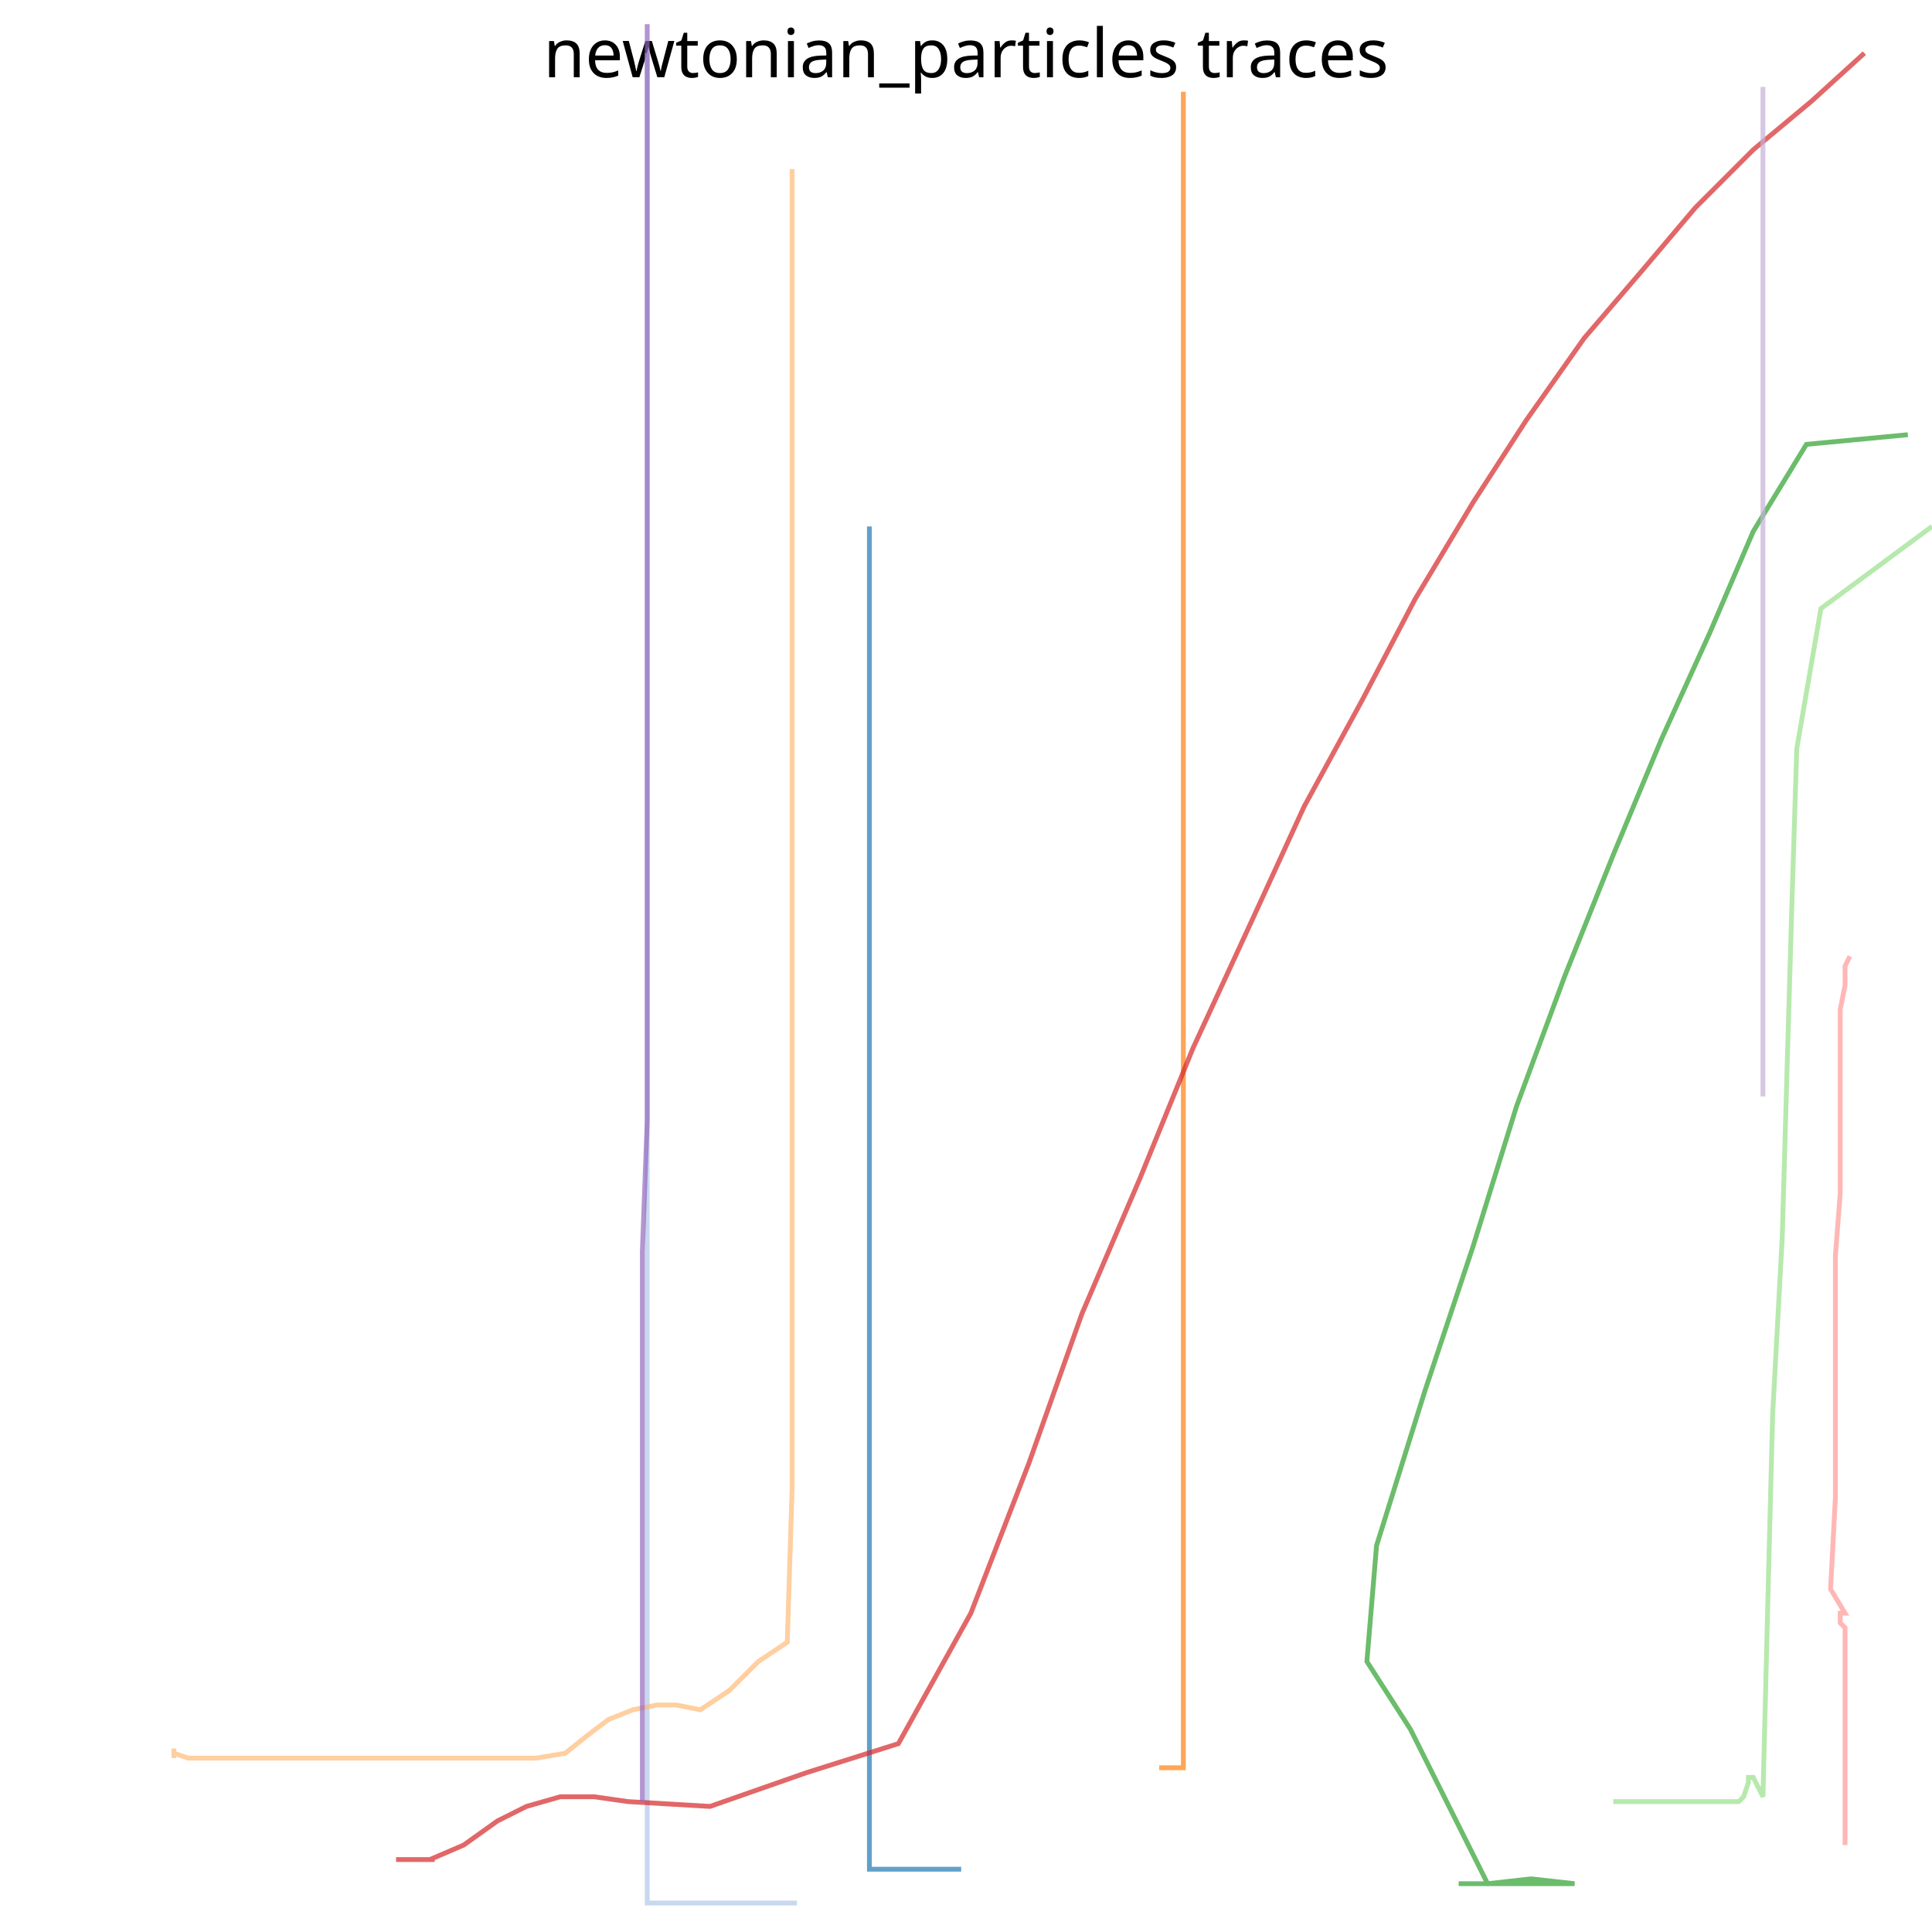
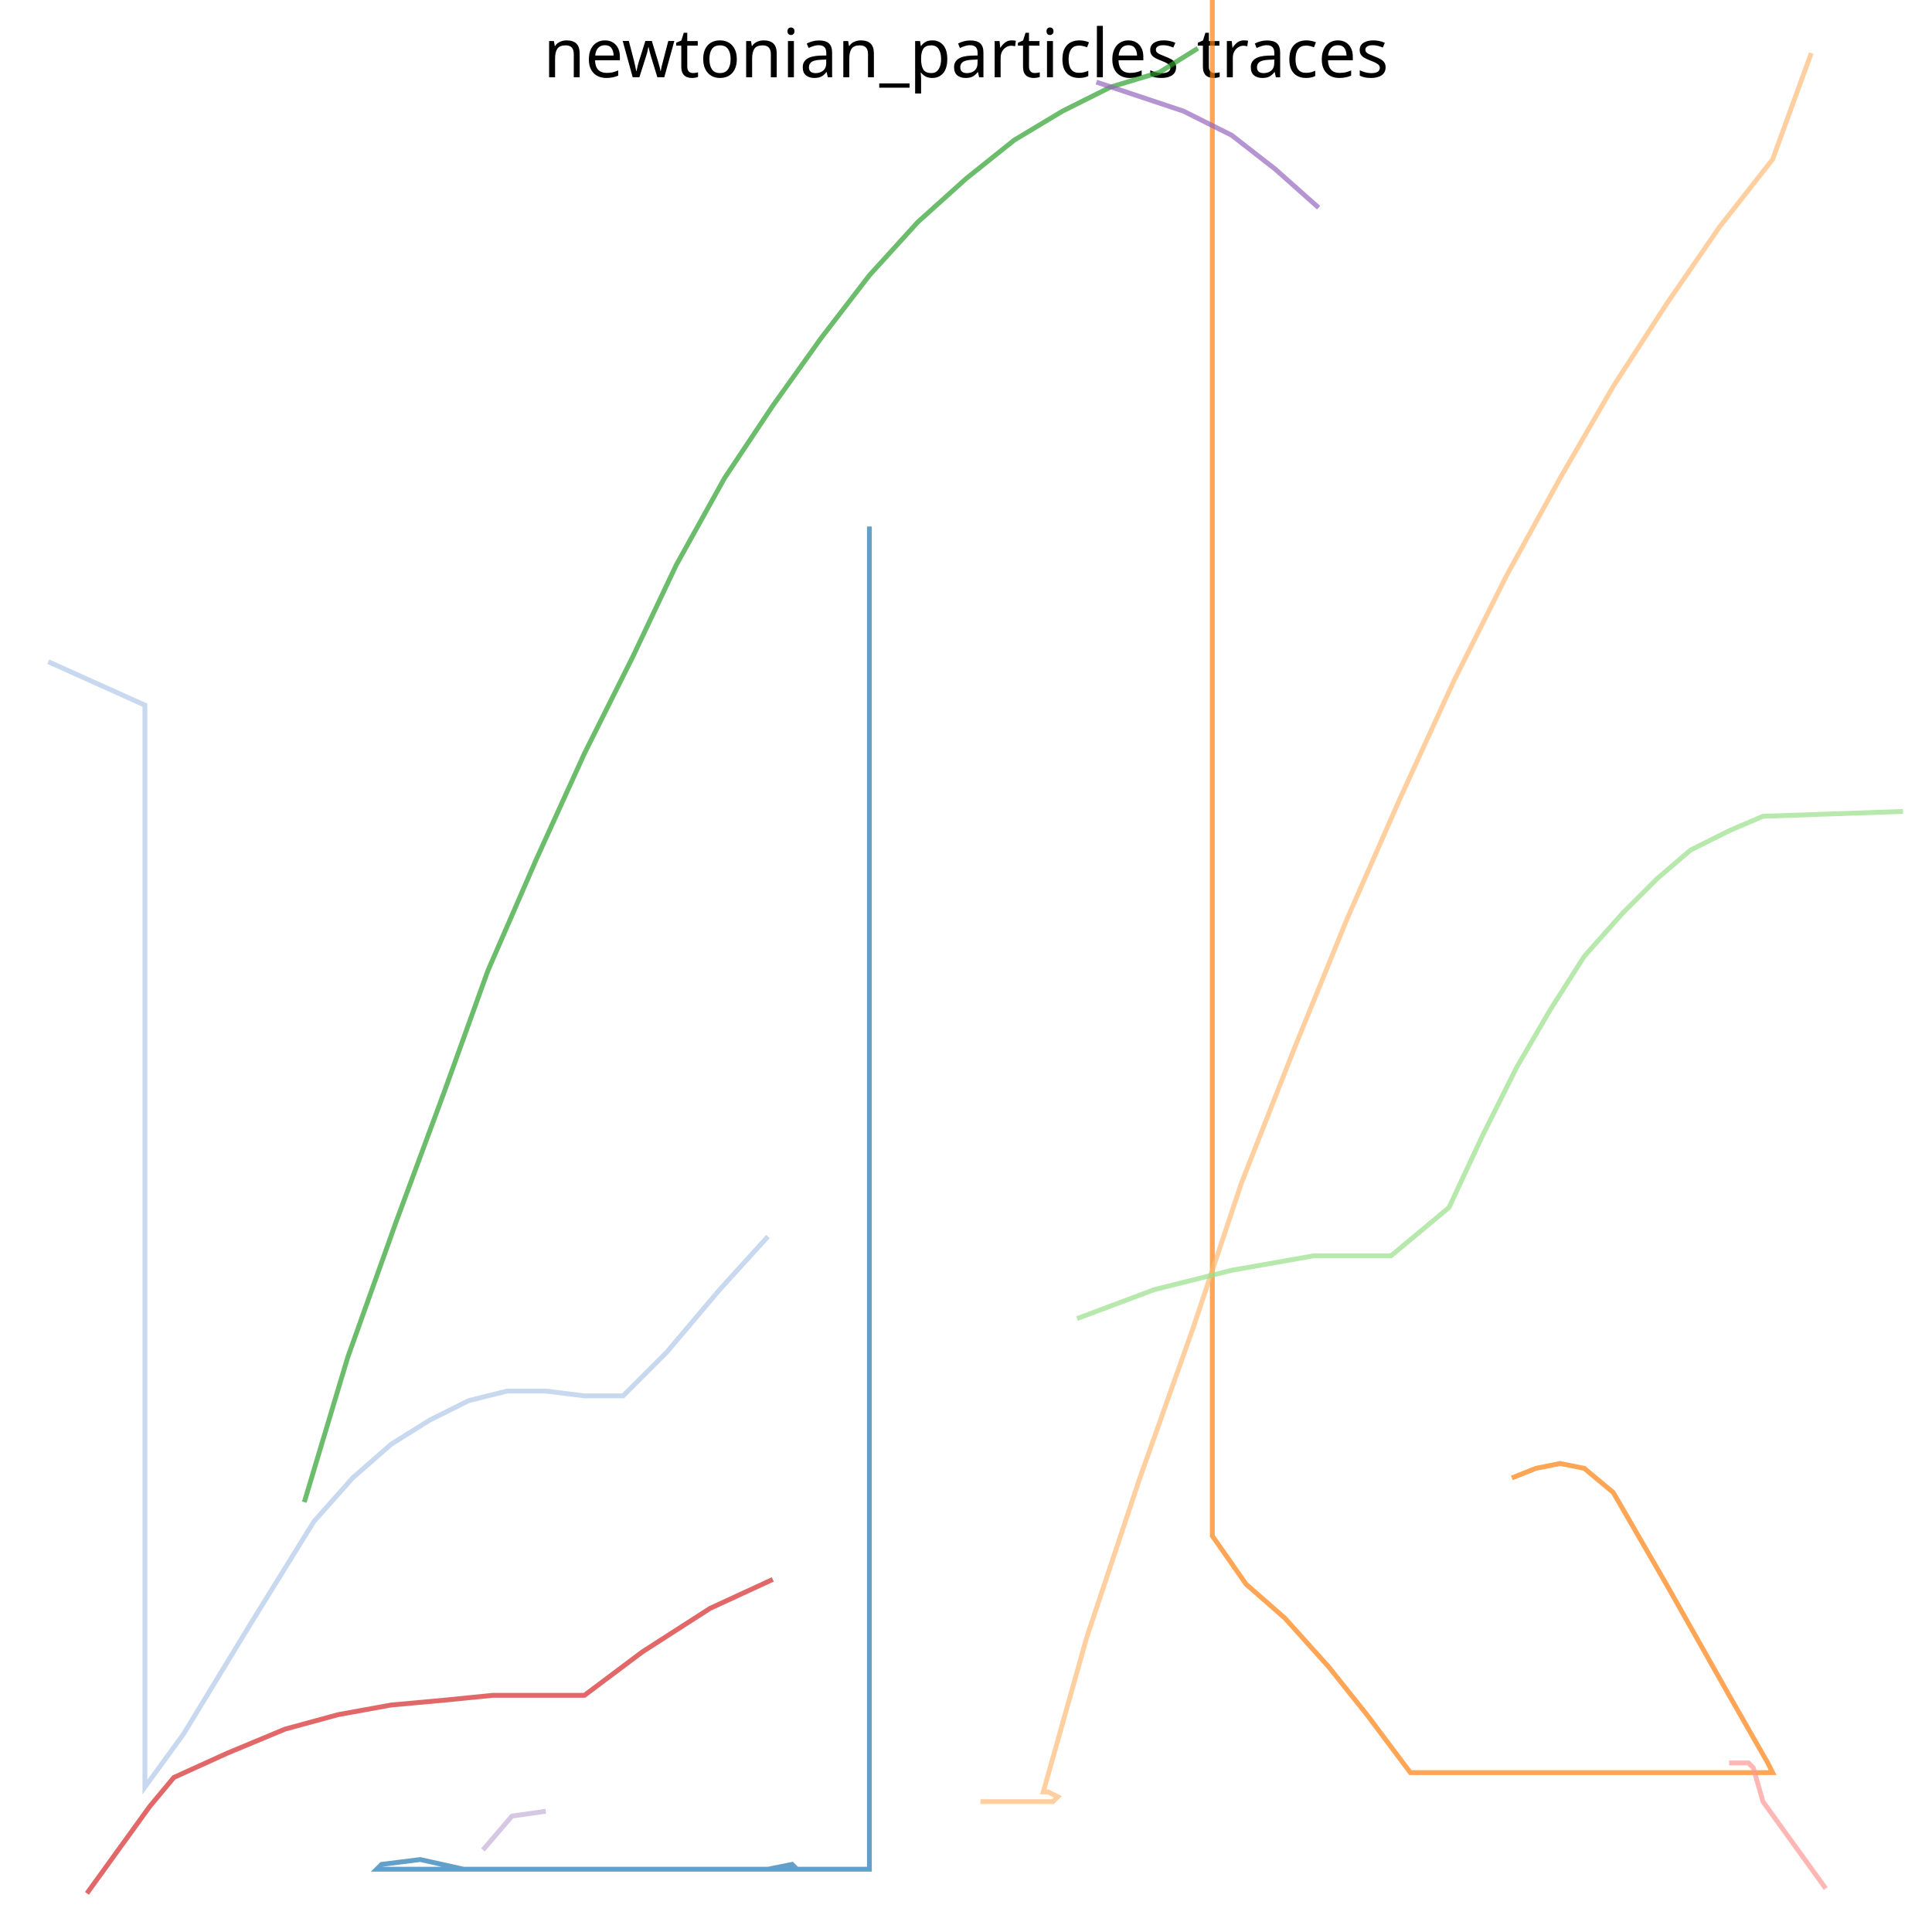
<svg xmlns="http://www.w3.org/2000/svg" width="400" height="400" viewBox="0 0 400 400">
  <rect width="400" height="400" fill="white" />
  <text x="200" y="16" text-anchor="middle" font-size="14" font-family="sans-serif">newtonian_particles traces</text>
-   <polyline points="180,109 180,110 180,112 180,116 180,122 180,130 180,138 180,149 180,161 180,175 180,190 180,207 180,225 180,245 180,266 180,289 180,314 180,340 180,368 180,386 180,384 180,384 180,386 180,387 180,387 181,387 183,387 185,387 188,387 190,387 192,387 195,387 197,387 199,387 199,387 199,387 199,387 199,387 199,387 199,387 198,387 198,387 198,387 198,387 198,387 198,387 198,387 198,387 198,387 198,387 198,387 198,387 198,387 198,387 198,387 198,387 197,387 197,387 197,387 197,387 197,387" fill="none" stroke="rgb(31,119,180)" stroke-width="1" opacity="0.7" />
-   <polyline points="134,11 134,25 134,40 134,57 134,75 134,95 134,116 134,139 134,164 134,190 134,218 134,244 134,275 134,307 134,340 134,376 134,393 134,391 134,390 134,391 134,394 136,394 138,394 140,394 141,394 143,394 144,394 145,394 146,394 147,394 148,394 149,394 150,394 151,394 152,394 152,394 153,394 154,394 155,394 155,394 156,394 157,394 158,394 158,394 159,394 160,394 160,394 161,394 162,394 163,394 163,394 164,394 165,394" fill="none" stroke="rgb(175,199,232)" stroke-width="1" opacity="0.7" />
-   <polyline points="245,19 245,45 245,67 245,90 245,114 245,140 245,168 245,194 245,225 245,257 245,291 245,326 245,363 245,363 245,362 245,362 245,363 245,366 244,366 244,366 243,366 242,366 242,366 242,366 242,366 241,366 241,366 241,366 241,366 241,366 241,366 241,366 241,366 241,366 241,366 241,366 241,366 241,366 241,366 241,366 240,366 240,366 240,366 240,366 240,366 240,366 240,366 240,366 240,366" fill="none" stroke="rgb(255,127,14)" stroke-width="1" opacity="0.7" />
-   <polyline points="164,35 164,60 164,86 164,114 164,140 164,170 164,203 164,236 164,271 164,308 163,340 157,344 151,350 145,354 140,353 136,353 131,354 126,356 122,359 117,363 111,364 105,364 99,364 93,364 86,364 80,364 73,364 66,364 59,364 52,364 45,364 39,364 36,363 36,362 36,363 36,364 36,364 36,364 36,364 36,364 36,364 36,364 36,364 36,364 36,364 36,364" fill="none" stroke="rgb(255,187,120)" stroke-width="1" opacity="0.7" />
-   <polyline points="395,90 374,92 363,110 354,131 344,153 334,177 324,202 314,229 305,258 295,288 285,320 283,344 292,358 300,374 308,390 317,389 326,390 326,390 326,390 326,390 326,390 325,390 324,390 323,390 322,390 321,390 320,390 319,390 318,390 316,390 315,390 314,390 313,390 312,390 311,390 310,390 309,390 308,390 307,390 305,390 304,390 303,390 302,390" fill="none" stroke="rgb(44,160,44)" stroke-width="1" opacity="0.7" />
-   <polyline points="400,109 377,126 372,155 371,187 370,221 369,256 367,293 366,332 365,372 364,370 363,368 362,368 362,369 361,372 360,373 359,373 358,373 358,373 358,373 358,373 358,373 358,373 357,373 357,373 356,373 355,373 354,373 353,373 352,373 351,373 350,373 349,373 348,373 347,373 345,373 344,373 342,373 341,373 340,373 338,373 337,373 335,373 334,373" fill="none" stroke="rgb(152,223,138)" stroke-width="1" opacity="0.7" />
-   <polyline points="386,11 375,21 363,31 351,43 340,56 328,70 316,87 305,104 293,124 282,145 270,167 259,191 247,217 236,244 224,272 213,303 201,334 186,361 167,367 147,374 130,373 123,372 116,372 109,374 103,377 96,382 89,385 82,385 82,385 82,385 83,385 83,385 84,385 85,385 85,385 86,385 87,385 87,385 88,385 89,385 90,385" fill="none" stroke="rgb(214,39,40)" stroke-width="1" opacity="0.7" />
-   <polyline points="383,198 382,200 382,204 381,209 381,216 381,225 381,235 381,247 380,260 380,275 380,292 380,310 379,329 382,334 381,334 381,335 381,336 382,337 382,337 382,338 382,339 382,340 382,341 382,342 382,344 382,345 382,347 382,349 382,352 382,355 382,358 382,364 382,370 382,379 382,382" fill="none" stroke="rgb(255,152,150)" stroke-width="1" opacity="0.7" />
-   <polyline points="134,5 134,26 134,28 134,33 134,39 134,46 134,55 134,66 134,78 134,92 134,107 134,124 134,143 134,163 134,184 134,208 134,232 133,259 133,286 133,316 133,347 133,373 133,371" fill="none" stroke="rgb(148,103,189)" stroke-width="1" opacity="0.7" />
-   <polyline points="365,18 365,35 365,38 365,43 365,50 365,58 365,68 365,80 365,93 365,107 365,123 365,141 365,160 365,181 365,204 365,227" fill="none" stroke="rgb(197,176,213)" stroke-width="1" opacity="0.7" />
+   <polyline points="180,109 180,110 180,112 180,116 180,122 180,130 180,138 180,149 180,161 180,175 180,190 180,207 180,225 180,245 180,266 180,289 180,314 180,340 180,368 180,386 180,384 180,384 180,386 180,387 180,387 180,387 180,387 180,387 180,387 180,387 180,387 180,387 180,387 180,387 180,387 180,387 180,387 178,387 165,387 154,387 143,387 133,387 123,387 115,387 107,387 100,387 93,387 85,387 78,387 79,386 87,385 96,387 103,387 112,387 121,387 130,387 140,387 149,387 159,387 164,386 165,387" fill="none" stroke="rgb(31,119,180)" stroke-width="1" opacity="0.7" />
+   <polyline points="10,137 30,146 30,161 30,177 30,196 30,216 30,237 30,260 30,285 30,311 30,338 30,365 30,368 30,367 30,367 30,369 30,370 30,370 30,370 30,370 30,370 30,370 30,370 30,370 30,370 30,370 30,370 30,370 30,370 30,370 30,370 30,370 30,370 30,370 30,370 30,370 30,370 30,370 30,370 38,359 52,336 65,315 73,306 81,299 89,294 97,290 105,288 113,288 121,289 129,289 138,280 149,267 159,256" fill="none" stroke="rgb(175,199,232)" stroke-width="1" opacity="0.7" />
+   <polyline points="251,0 251,26 251,34 251,38 251,44 251,51 251,60 251,70 251,82 251,96 251,111 251,128 251,146 251,166 251,187 251,210 251,235 251,261 251,289 251,318 258,328 266,335 275,345 283,355 292,367 301,367 311,367 320,367 330,367 339,367 349,367 358,367 367,367 366,365 358,351 345,328 334,309 328,304 323,303 318,304 313,306" fill="none" stroke="rgb(255,127,14)" stroke-width="1" opacity="0.7" />
+   <polyline points="375,11 367,33 356,47 345,63 334,80 323,99 312,119 301,141 290,165 279,190 268,217 257,245 247,275 236,306 225,339 216,371 217,371 219,372 218,373 217,373 216,373 215,373 215,373 214,373 213,373 212,373 211,373 210,373 209,373 209,373 208,373 207,373 206,373 205,373 204,373 203,373 203,373 203,373 204,373" fill="none" stroke="rgb(255,187,120)" stroke-width="1" opacity="0.7" />
+   <polyline points="248,10 240,15 230,18 220,23 210,29 200,37 190,46 180,57 170,70 160,84 150,99 140,117 131,136 121,156 111,178 101,201 92,226 82,253 72,281 63,311" fill="none" stroke="rgb(44,160,44)" stroke-width="1" opacity="0.7" />
+   <polyline points="394,168 365,169 358,172 350,176 343,182 336,189 328,198 321,209 314,221 307,235 300,250 288,260 272,260 255,263 239,267 223,273" fill="none" stroke="rgb(152,223,138)" stroke-width="1" opacity="0.7" />
+   <polyline points="18,392 31,374 36,368 47,363 59,358 70,355 81,353 92,352 102,351 112,351 121,351 133,342 147,333 160,327" fill="none" stroke="rgb(214,39,40)" stroke-width="1" opacity="0.7" />
+   <polyline points="378,391 365,373 363,366 362,365 360,365 359,365 358,365" fill="none" stroke="rgb(255,152,150)" stroke-width="1" opacity="0.7" />
+   <polyline points="227,17 236,20 245,23 255,28 264,35 273,43" fill="none" stroke="rgb(148,103,189)" stroke-width="1" opacity="0.7" />
+   <polyline points="100,383 106,376 113,375" fill="none" stroke="rgb(197,176,213)" stroke-width="1" opacity="0.7" />
</svg>
